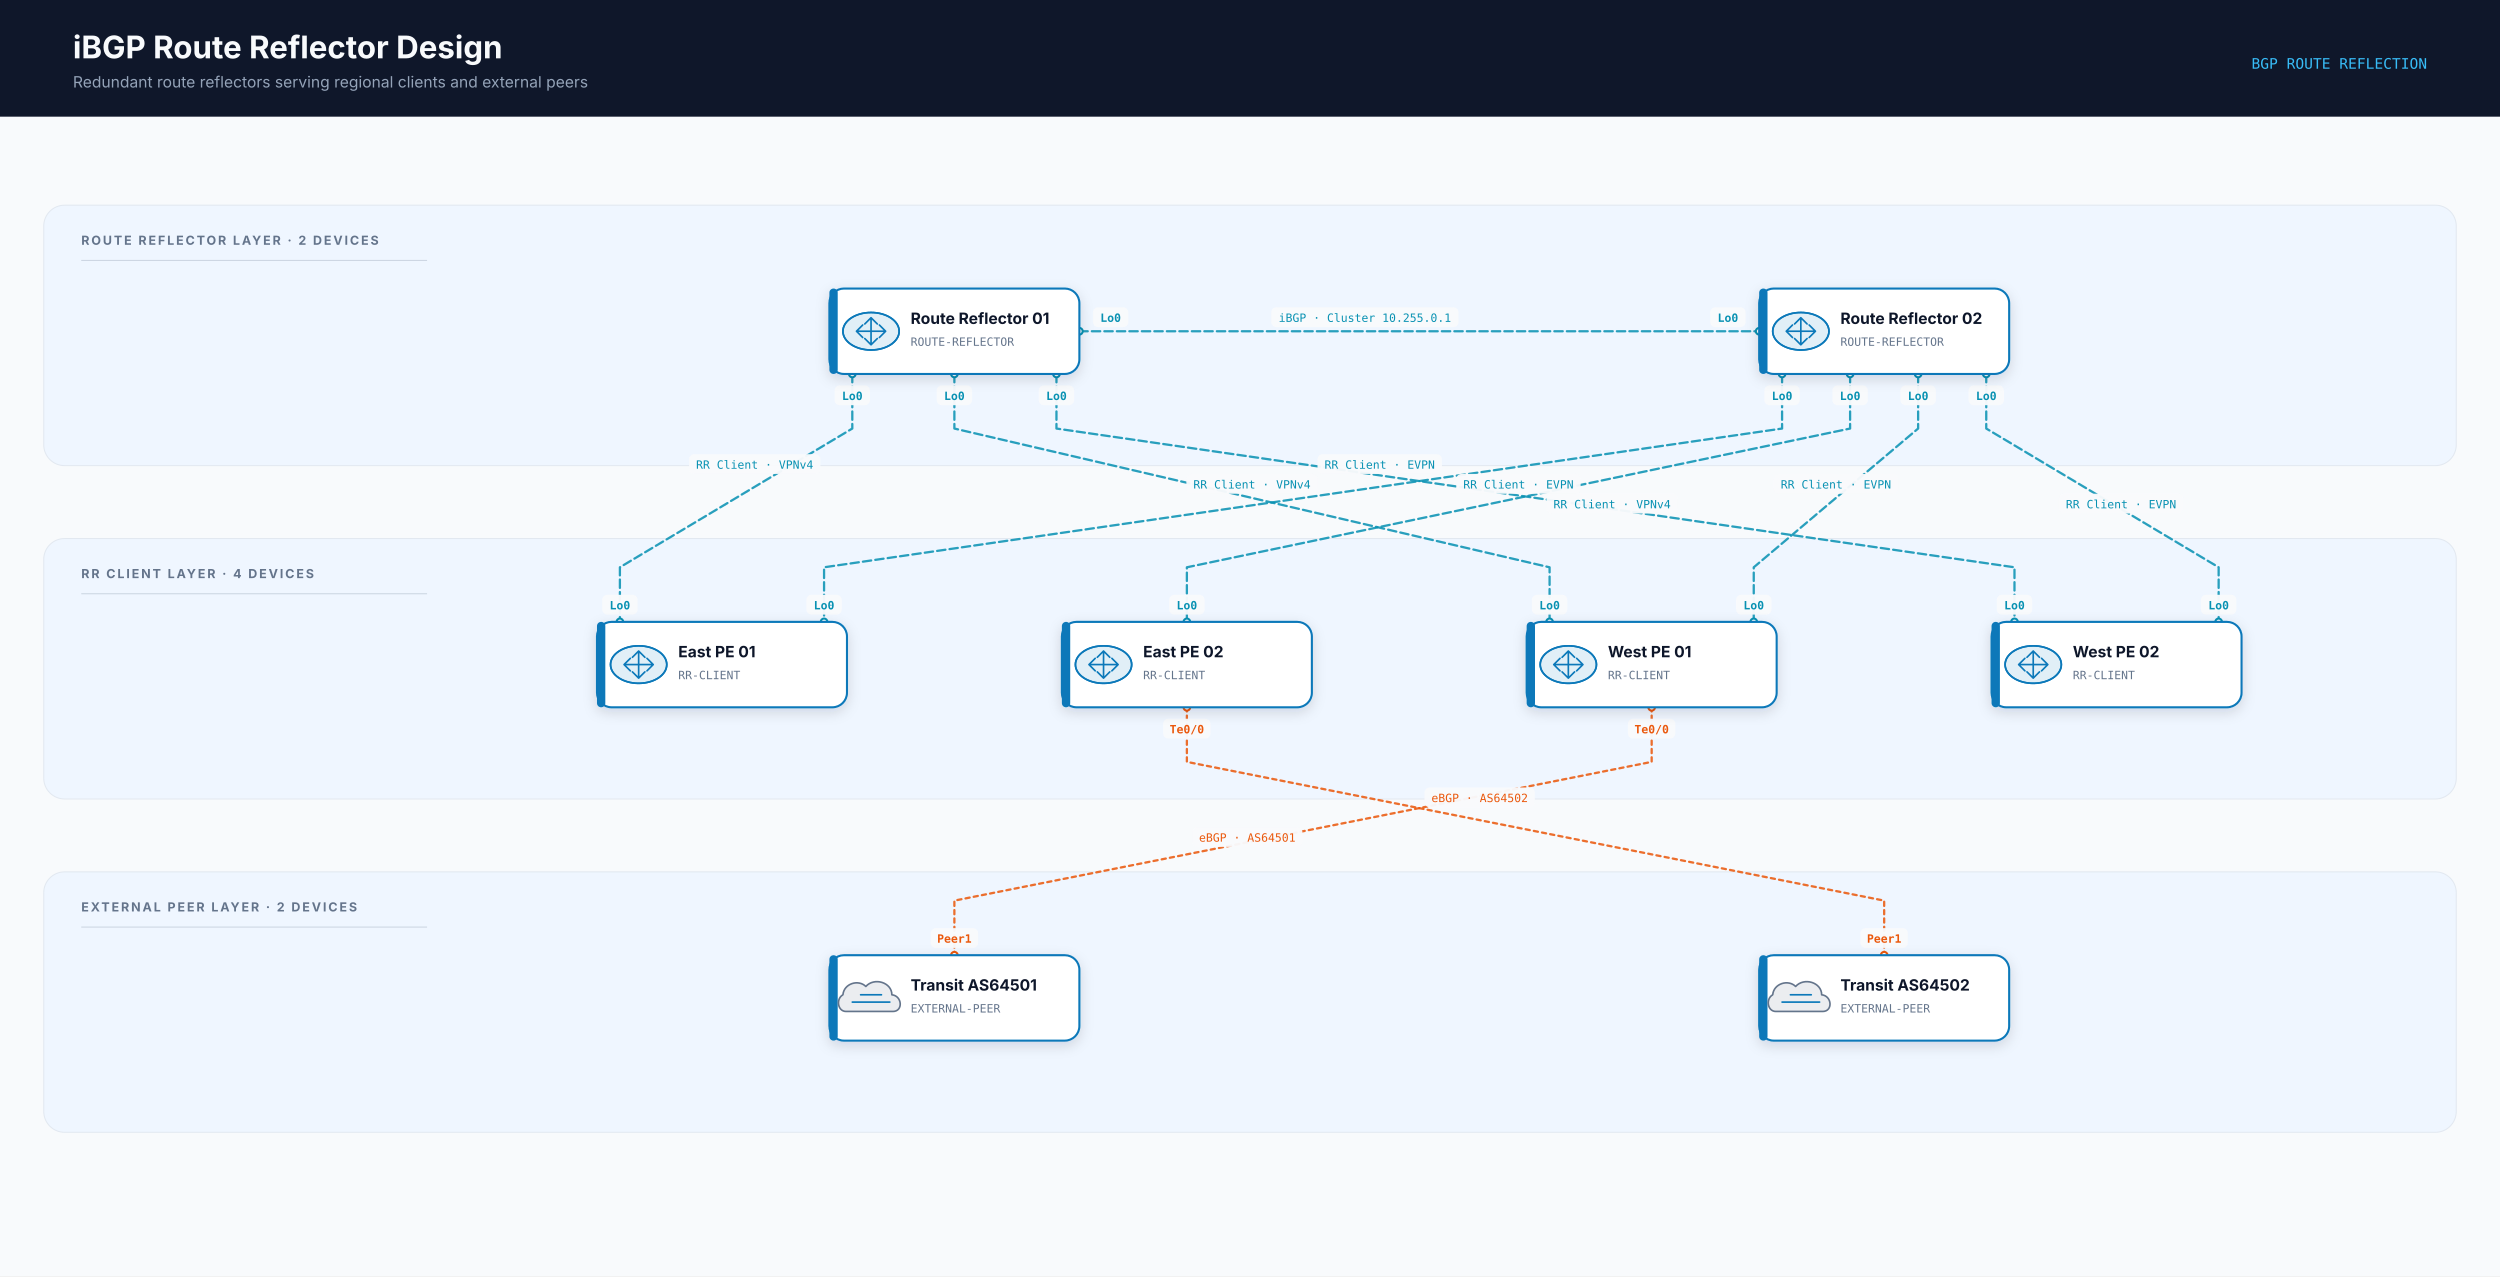
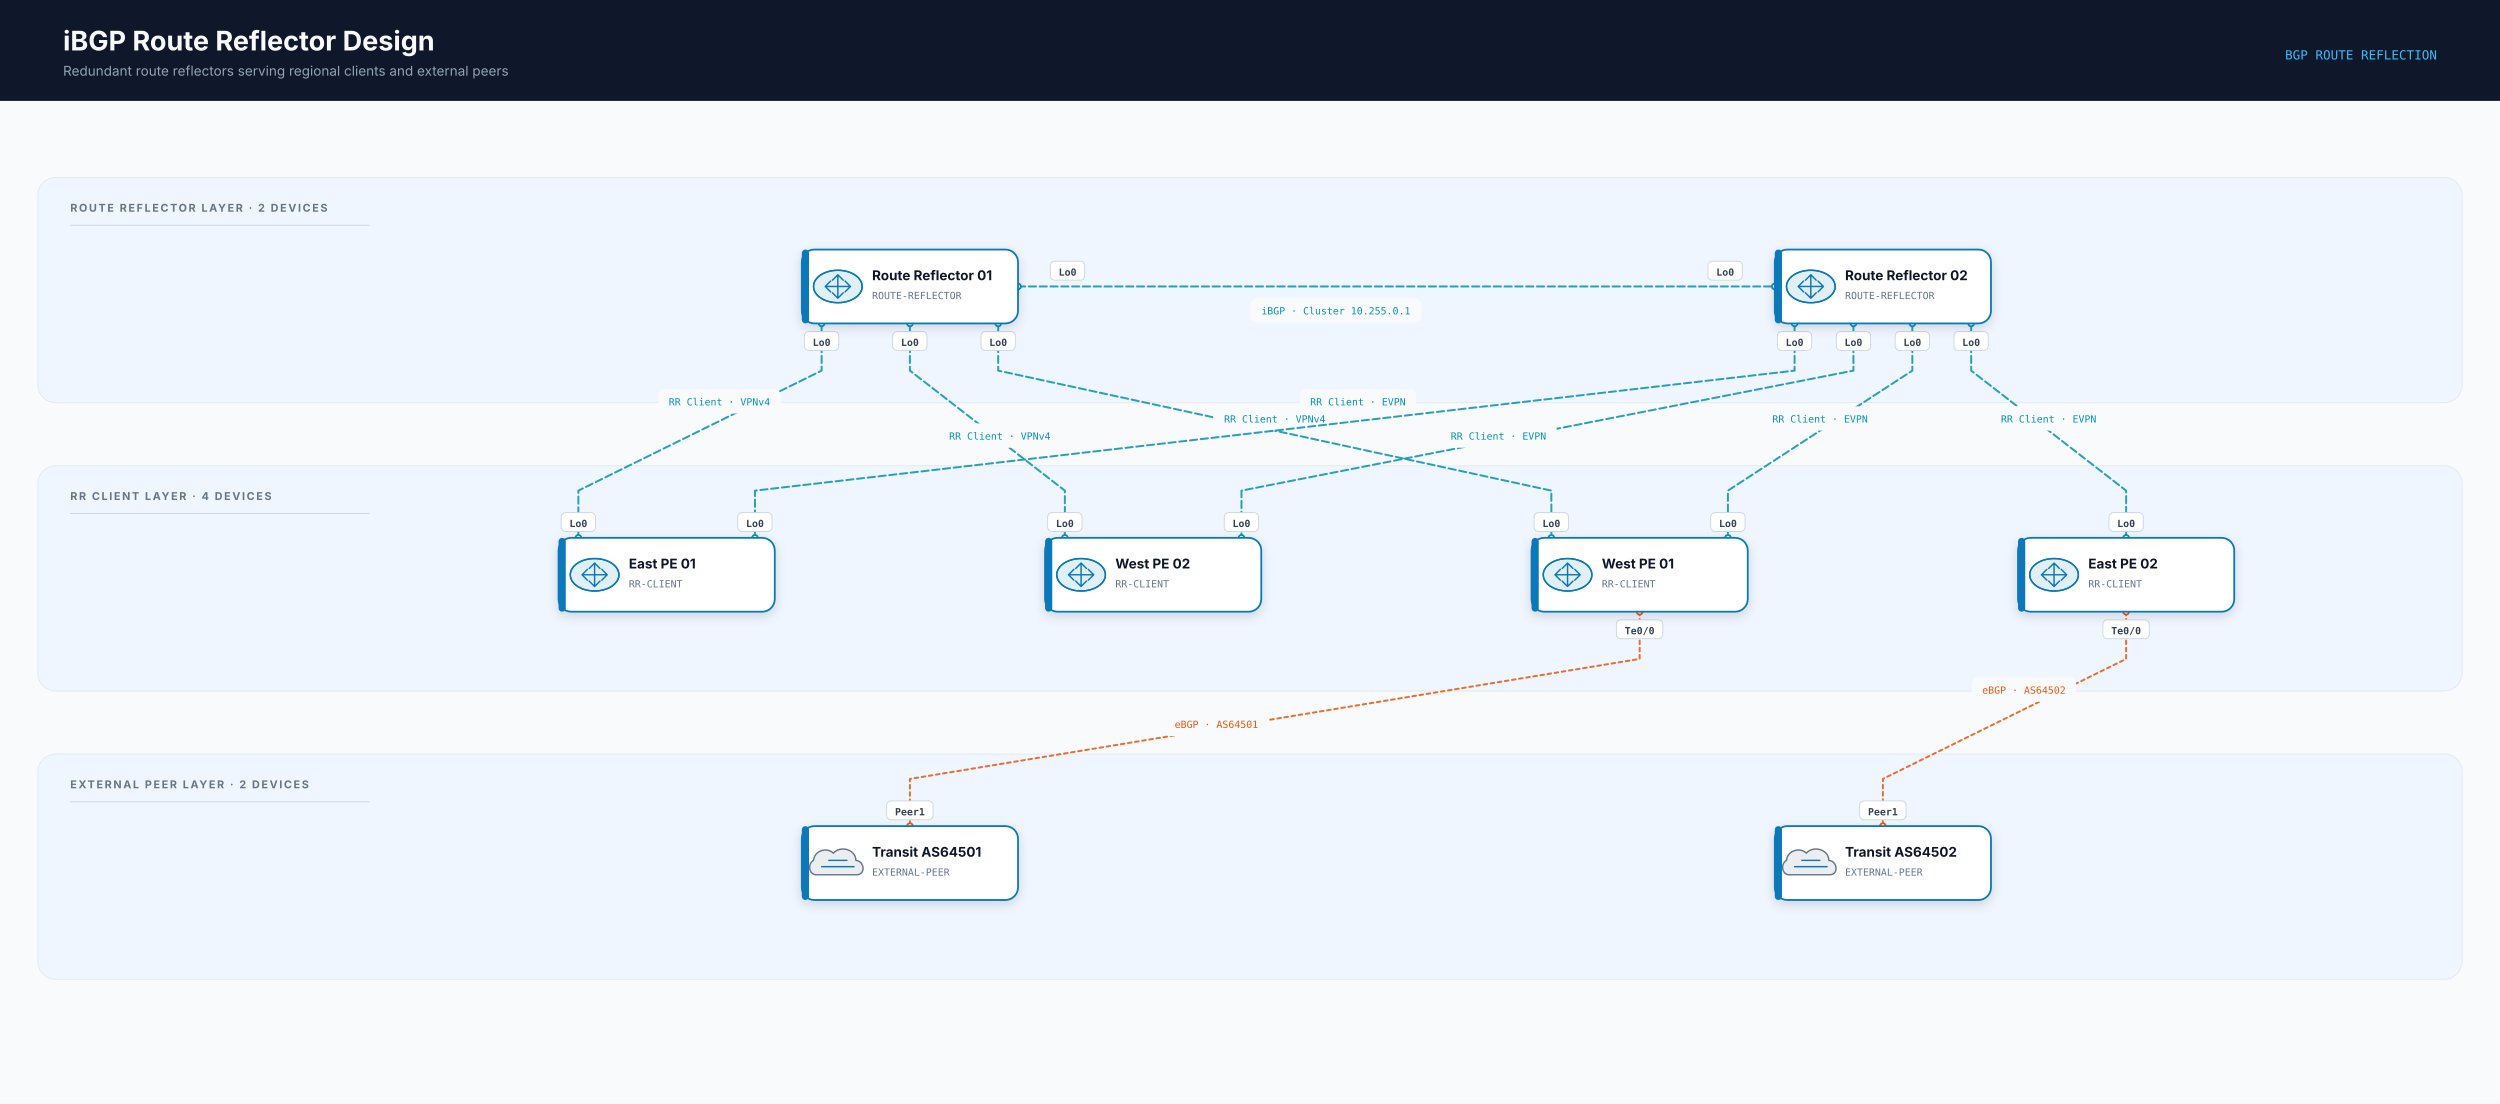
- <svg xmlns="http://www.w3.org/2000/svg" width="2400" height="1225" viewBox="0 0 2400 1225" role="img">
+ <svg xmlns="http://www.w3.org/2000/svg" class="theme-light" width="2775" height="1225" viewBox="0 0 2775 1225" role="img" shape-rendering="geometricPrecision">
  <defs>
    <filter id="shadow" x="-20%" y="-20%" width="140%" height="150%">
      <feDropShadow dx="0" dy="4" stdDeviation="6" flood-color="#0f172a" flood-opacity=".14" />
    </filter>
  </defs>
  <rect width="100%" height="100%" fill="#f8fafc" />
-   <rect x="0" y="0" width="2400" height="112" fill="#0f172a" />
+   <rect x="0" y="0" width="2775" height="112" fill="#0f172a" />
  <text x="70" y="56" fill="#f8fafc" font-family="Inter,Segoe UI,sans-serif" font-size="30" font-weight="700">iBGP Route Reflector Design</text>
  <text x="70" y="84" fill="#94a3b8" font-family="Inter,Segoe UI,sans-serif" font-size="15">Redundant route reflectors serving regional clients and external peers</text>
-   <text x="2330" y="66" text-anchor="end" fill="#38bdf8" font-family="ui-monospace,SFMono-Regular,monospace" font-size="14">BGP ROUTE REFLECTION</text>
-   <rect x="42" y="197.0" width="2316.0" height="250.0" rx="20" fill="#eff6ff" stroke="#e2e8f0" />
-   <rect x="42" y="517.0" width="2316.0" height="250.0" rx="20" fill="#eff6ff" stroke="#e2e8f0" />
-   <rect x="42" y="837.0" width="2316.0" height="250.0" rx="20" fill="#eff6ff" stroke="#e2e8f0" />
+   <text x="2705" y="66" text-anchor="end" fill="#38bdf8" font-family="ui-monospace,SFMono-Regular,monospace" font-size="14">BGP ROUTE REFLECTION</text>
+   <rect x="42" y="197.0" width="2691.0" height="250.0" rx="20" fill="#eff6ff" stroke="#e2e8f0" />
+   <rect x="42" y="517.0" width="2691.0" height="250.0" rx="20" fill="#eff6ff" stroke="#e2e8f0" />
+   <rect x="42" y="837.0" width="2691.0" height="250.0" rx="20" fill="#eff6ff" stroke="#e2e8f0" />
  <g id="row-headings">
    <g class="row-heading row-heading-route-reflector">
      <path d="M78 250.0 H410" stroke="#cbd5e1" stroke-width="1" />
      <text x="78" y="235.0" fill="#64748b" font-family="Inter,Segoe UI,sans-serif" font-size="12" font-weight="700" letter-spacing="1.8">ROUTE REFLECTOR LAYER · 2 DEVICES</text>
    </g>
    <g class="row-heading row-heading-rr-client">
      <path d="M78 570.0 H410" stroke="#cbd5e1" stroke-width="1" />
      <text x="78" y="555.0" fill="#64748b" font-family="Inter,Segoe UI,sans-serif" font-size="12" font-weight="700" letter-spacing="1.8">RR CLIENT LAYER · 4 DEVICES</text>
    </g>
    <g class="row-heading row-heading-external-peer">
      <path d="M78 890.0 H410" stroke="#cbd5e1" stroke-width="1" />
      <text x="78" y="875.0" fill="#64748b" font-family="Inter,Segoe UI,sans-serif" font-size="12" font-weight="700" letter-spacing="1.8">EXTERNAL PEER LAYER · 2 DEVICES</text>
    </g>
  </g>
  <g id="links">
-     <path id="link-1" d="M 1036.2 318.0 H 1090.2 L 1634.8 318.0 H 1688.8" fill="none" stroke="#0891b2" stroke-width="2.2" stroke-linecap="round" stroke-linejoin="round" stroke-dasharray="8 4" opacity=".86" />
-     <circle cx="1036.2" cy="318.0" r="3.2" fill="#ffffff" stroke="#0891b2" stroke-width="2" />
-     <circle cx="1688.8" cy="318.0" r="3.2" fill="#ffffff" stroke="#0891b2" stroke-width="2" />
-     <rect x="1049.2" y="295.0" width="34.0" height="19" rx="5" fill="#f8fafc" fill-opacity=".96" />
-     <text x="1066.2" y="309.0" text-anchor="middle" fill="#0891b2" font-family="ui-monospace,SFMono-Regular,monospace" font-size="11" font-weight="650">Lo0</text>
-     <rect x="1641.8" y="295.0" width="34.0" height="19" rx="5" fill="#f8fafc" fill-opacity=".96" />
-     <text x="1658.8" y="309.0" text-anchor="middle" fill="#0891b2" font-family="ui-monospace,SFMono-Regular,monospace" font-size="11" font-weight="650">Lo0</text>
-     <rect x="1220.4" y="295.0" width="179.8" height="19" rx="5" fill="#f8fafc" fill-opacity=".96" />
-     <text x="1310.3" y="309.0" text-anchor="middle" fill="#0891b2" font-family="ui-monospace,SFMono-Regular,monospace" font-size="11" font-weight="500">iBGP · Cluster 10.255.0.1</text>
-     <path id="link-2" d="M 916.2 359.0 V 411.4 L 1487.6 544.6 V 597.0" fill="none" stroke="#0891b2" stroke-width="2.2" stroke-linecap="round" stroke-linejoin="round" stroke-dasharray="8 4" opacity=".86" />
-     <circle cx="916.2" cy="359.0" r="3.2" fill="#ffffff" stroke="#0891b2" stroke-width="2" />
-     <circle cx="1487.6" cy="597.0" r="3.2" fill="#ffffff" stroke="#0891b2" stroke-width="2" />
-     <rect x="899.2" y="370.0" width="34.0" height="19" rx="5" fill="#f8fafc" fill-opacity=".96" />
-     <text x="916.2" y="384.0" text-anchor="middle" fill="#0891b2" font-family="ui-monospace,SFMono-Regular,monospace" font-size="11" font-weight="650">Lo0</text>
-     <rect x="1470.6" y="571.0" width="34.0" height="19" rx="5" fill="#f8fafc" fill-opacity=".96" />
-     <text x="1487.6" y="585.0" text-anchor="middle" fill="#0891b2" font-family="ui-monospace,SFMono-Regular,monospace" font-size="11" font-weight="650">Lo0</text>
-     <rect x="1138.9" y="455.0" width="126.1" height="19" rx="5" fill="#f8fafc" fill-opacity=".96" />
-     <text x="1201.9" y="469.0" text-anchor="middle" fill="#0891b2" font-family="ui-monospace,SFMono-Regular,monospace" font-size="11" font-weight="500">RR Client · VPNv4</text>
-     <path id="link-3" d="M 1014.2 359.0 V 411.4 L 1933.9 544.6 V 597.0" fill="none" stroke="#0891b2" stroke-width="2.2" stroke-linecap="round" stroke-linejoin="round" stroke-dasharray="8 4" opacity=".86" />
-     <circle cx="1014.2" cy="359.0" r="3.2" fill="#ffffff" stroke="#0891b2" stroke-width="2" />
-     <circle cx="1933.9" cy="597.0" r="3.2" fill="#ffffff" stroke="#0891b2" stroke-width="2" />
-     <rect x="997.2" y="370.0" width="34.0" height="19" rx="5" fill="#f8fafc" fill-opacity=".96" />
-     <text x="1014.2" y="384.0" text-anchor="middle" fill="#0891b2" font-family="ui-monospace,SFMono-Regular,monospace" font-size="11" font-weight="650">Lo0</text>
-     <rect x="1916.9" y="571.0" width="34.0" height="19" rx="5" fill="#f8fafc" fill-opacity=".96" />
-     <text x="1933.9" y="585.0" text-anchor="middle" fill="#0891b2" font-family="ui-monospace,SFMono-Regular,monospace" font-size="11" font-weight="650">Lo0</text>
-     <rect x="1484.6" y="474.0" width="126.1" height="19" rx="5" fill="#f8fafc" fill-opacity=".96" />
-     <text x="1547.6" y="488.0" text-anchor="middle" fill="#0891b2" font-family="ui-monospace,SFMono-Regular,monospace" font-size="11" font-weight="500">RR Client · VPNv4</text>
-     <path id="link-4" d="M 818.2 359.0 V 411.4 L 595.1 544.6 V 597.0" fill="none" stroke="#0891b2" stroke-width="2.2" stroke-linecap="round" stroke-linejoin="round" stroke-dasharray="8 4" opacity=".86" />
-     <circle cx="818.2" cy="359.0" r="3.2" fill="#ffffff" stroke="#0891b2" stroke-width="2" />
-     <circle cx="595.1" cy="597.0" r="3.2" fill="#ffffff" stroke="#0891b2" stroke-width="2" />
-     <rect x="801.2" y="370.0" width="34.0" height="19" rx="5" fill="#f8fafc" fill-opacity=".96" />
-     <text x="818.2" y="384.0" text-anchor="middle" fill="#0891b2" font-family="ui-monospace,SFMono-Regular,monospace" font-size="11" font-weight="650">Lo0</text>
-     <rect x="578.1" y="571.0" width="34.0" height="19" rx="5" fill="#f8fafc" fill-opacity=".96" />
-     <text x="595.1" y="585.0" text-anchor="middle" fill="#0891b2" font-family="ui-monospace,SFMono-Regular,monospace" font-size="11" font-weight="650">Lo0</text>
-     <rect x="661.5" y="436.0" width="126.1" height="19" rx="5" fill="#f8fafc" fill-opacity=".96" />
-     <text x="724.5" y="450.0" text-anchor="middle" fill="#0891b2" font-family="ui-monospace,SFMono-Regular,monospace" font-size="11" font-weight="500">RR Client · VPNv4</text>
-     <path id="link-5" d="M 1841.4 359.0 V 411.4 L 1683.6 544.6 V 597.0" fill="none" stroke="#0891b2" stroke-width="2.2" stroke-linecap="round" stroke-linejoin="round" stroke-dasharray="8 4" opacity=".86" />
-     <circle cx="1841.4" cy="359.0" r="3.2" fill="#ffffff" stroke="#0891b2" stroke-width="2" />
-     <circle cx="1683.6" cy="597.0" r="3.2" fill="#ffffff" stroke="#0891b2" stroke-width="2" />
-     <rect x="1824.4" y="370.0" width="34.0" height="19" rx="5" fill="#f8fafc" fill-opacity=".96" />
-     <text x="1841.4" y="384.0" text-anchor="middle" fill="#0891b2" font-family="ui-monospace,SFMono-Regular,monospace" font-size="11" font-weight="650">Lo0</text>
-     <rect x="1666.6" y="571.0" width="34.0" height="19" rx="5" fill="#f8fafc" fill-opacity=".96" />
-     <text x="1683.6" y="585.0" text-anchor="middle" fill="#0891b2" font-family="ui-monospace,SFMono-Regular,monospace" font-size="11" font-weight="650">Lo0</text>
-     <rect x="1702.8" y="455.0" width="119.4" height="19" rx="5" fill="#f8fafc" fill-opacity=".96" />
-     <text x="1762.5" y="469.0" text-anchor="middle" fill="#0891b2" font-family="ui-monospace,SFMono-Regular,monospace" font-size="11" font-weight="500">RR Client · EVPN</text>
-     <path id="link-6" d="M 1906.8 359.0 V 411.4 L 2129.9 544.6 V 597.0" fill="none" stroke="#0891b2" stroke-width="2.2" stroke-linecap="round" stroke-linejoin="round" stroke-dasharray="8 4" opacity=".86" />
-     <circle cx="1906.8" cy="359.0" r="3.2" fill="#ffffff" stroke="#0891b2" stroke-width="2" />
-     <circle cx="2129.9" cy="597.0" r="3.2" fill="#ffffff" stroke="#0891b2" stroke-width="2" />
-     <rect x="1889.8" y="370.0" width="34.0" height="19" rx="5" fill="#f8fafc" fill-opacity=".96" />
-     <text x="1906.8" y="384.0" text-anchor="middle" fill="#0891b2" font-family="ui-monospace,SFMono-Regular,monospace" font-size="11" font-weight="650">Lo0</text>
-     <rect x="2112.9" y="571.0" width="34.0" height="19" rx="5" fill="#f8fafc" fill-opacity=".96" />
-     <text x="2129.9" y="585.0" text-anchor="middle" fill="#0891b2" font-family="ui-monospace,SFMono-Regular,monospace" font-size="11" font-weight="650">Lo0</text>
-     <rect x="1976.5" y="474.0" width="119.4" height="19" rx="5" fill="#f8fafc" fill-opacity=".96" />
-     <text x="2036.2" y="488.0" text-anchor="middle" fill="#0891b2" font-family="ui-monospace,SFMono-Regular,monospace" font-size="11" font-weight="500">RR Client · EVPN</text>
-     <path id="link-7" d="M 1710.8 359.0 V 411.4 L 791.1 544.6 V 597.0" fill="none" stroke="#0891b2" stroke-width="2.2" stroke-linecap="round" stroke-linejoin="round" stroke-dasharray="8 4" opacity=".86" />
-     <circle cx="1710.8" cy="359.0" r="3.2" fill="#ffffff" stroke="#0891b2" stroke-width="2" />
-     <circle cx="791.1" cy="597.0" r="3.2" fill="#ffffff" stroke="#0891b2" stroke-width="2" />
-     <rect x="1693.8" y="370.0" width="34.0" height="19" rx="5" fill="#f8fafc" fill-opacity=".96" />
-     <text x="1710.8" y="384.0" text-anchor="middle" fill="#0891b2" font-family="ui-monospace,SFMono-Regular,monospace" font-size="11" font-weight="650">Lo0</text>
-     <rect x="774.1" y="571.0" width="34.0" height="19" rx="5" fill="#f8fafc" fill-opacity=".96" />
-     <text x="791.1" y="585.0" text-anchor="middle" fill="#0891b2" font-family="ui-monospace,SFMono-Regular,monospace" font-size="11" font-weight="650">Lo0</text>
-     <rect x="1264.8" y="436.0" width="119.4" height="19" rx="5" fill="#f8fafc" fill-opacity=".96" />
-     <text x="1324.5" y="450.0" text-anchor="middle" fill="#0891b2" font-family="ui-monospace,SFMono-Regular,monospace" font-size="11" font-weight="500">RR Client · EVPN</text>
-     <path id="link-8" d="M 1776.1 359.0 V 411.4 L 1139.4 544.6 V 597.0" fill="none" stroke="#0891b2" stroke-width="2.2" stroke-linecap="round" stroke-linejoin="round" stroke-dasharray="8 4" opacity=".86" />
-     <circle cx="1776.1" cy="359.0" r="3.2" fill="#ffffff" stroke="#0891b2" stroke-width="2" />
-     <circle cx="1139.4" cy="597.0" r="3.2" fill="#ffffff" stroke="#0891b2" stroke-width="2" />
-     <rect x="1759.1" y="370.0" width="34.0" height="19" rx="5" fill="#f8fafc" fill-opacity=".96" />
-     <text x="1776.1" y="384.0" text-anchor="middle" fill="#0891b2" font-family="ui-monospace,SFMono-Regular,monospace" font-size="11" font-weight="650">Lo0</text>
-     <rect x="1122.4" y="571.0" width="34.0" height="19" rx="5" fill="#f8fafc" fill-opacity=".96" />
-     <text x="1139.4" y="585.0" text-anchor="middle" fill="#0891b2" font-family="ui-monospace,SFMono-Regular,monospace" font-size="11" font-weight="650">Lo0</text>
-     <rect x="1398.0" y="455.0" width="119.4" height="19" rx="5" fill="#f8fafc" fill-opacity=".96" />
-     <text x="1457.7" y="469.0" text-anchor="middle" fill="#0891b2" font-family="ui-monospace,SFMono-Regular,monospace" font-size="11" font-weight="500">RR Client · EVPN</text>
-     <path id="link-9" d="M 1585.6 679.0 V 731.4 L 916.2 864.6 V 917.0" fill="none" stroke="#ea580c" stroke-width="2.2" stroke-linecap="round" stroke-linejoin="round" stroke-dasharray="4 4" opacity=".86" />
-     <circle cx="1585.6" cy="679.0" r="3.2" fill="#ffffff" stroke="#ea580c" stroke-width="2" />
-     <circle cx="916.2" cy="917.0" r="3.2" fill="#ffffff" stroke="#ea580c" stroke-width="2" />
-     <rect x="1562.8" y="690.0" width="45.5" height="19" rx="5" fill="#f8fafc" fill-opacity=".96" />
-     <text x="1585.6" y="704.0" text-anchor="middle" fill="#ea580c" font-family="ui-monospace,SFMono-Regular,monospace" font-size="11" font-weight="650">Te0/0</text>
-     <rect x="893.5" y="891.0" width="45.5" height="19" rx="5" fill="#f8fafc" fill-opacity=".96" />
-     <text x="916.2" y="905.0" text-anchor="middle" fill="#ea580c" font-family="ui-monospace,SFMono-Regular,monospace" font-size="11" font-weight="650">Peer1</text>
-     <rect x="1144.4" y="794.0" width="105.9" height="19" rx="5" fill="#f8fafc" fill-opacity=".96" />
-     <text x="1197.4" y="808.0" text-anchor="middle" fill="#ea580c" font-family="ui-monospace,SFMono-Regular,monospace" font-size="11" font-weight="500">eBGP · AS64501</text>
-     <path id="link-10" d="M 1139.4 679.0 V 731.4 L 1808.8 864.6 V 917.0" fill="none" stroke="#ea580c" stroke-width="2.2" stroke-linecap="round" stroke-linejoin="round" stroke-dasharray="4 4" opacity=".86" />
-     <circle cx="1139.4" cy="679.0" r="3.2" fill="#ffffff" stroke="#ea580c" stroke-width="2" />
-     <circle cx="1808.8" cy="917.0" r="3.2" fill="#ffffff" stroke="#ea580c" stroke-width="2" />
-     <rect x="1116.6" y="690.0" width="45.5" height="19" rx="5" fill="#f8fafc" fill-opacity=".96" />
-     <text x="1139.4" y="704.0" text-anchor="middle" fill="#ea580c" font-family="ui-monospace,SFMono-Regular,monospace" font-size="11" font-weight="650">Te0/0</text>
-     <rect x="1786.0" y="891.0" width="45.5" height="19" rx="5" fill="#f8fafc" fill-opacity=".96" />
-     <text x="1808.8" y="905.0" text-anchor="middle" fill="#ea580c" font-family="ui-monospace,SFMono-Regular,monospace" font-size="11" font-weight="650">Peer1</text>
-     <rect x="1367.5" y="756.0" width="105.9" height="19" rx="5" fill="#f8fafc" fill-opacity=".96" />
-     <text x="1420.5" y="770.0" text-anchor="middle" fill="#ea580c" font-family="ui-monospace,SFMono-Regular,monospace" font-size="11" font-weight="500">eBGP · AS64502</text>
+     <g id="link-1" data-netdiag-kind="link">
+       <path d="M 1130.0 318.0 H 1184.0 L 1916.0 318.0 H 1970.0" fill="none" stroke="#0891b2" stroke-width="2.2" stroke-linecap="round" stroke-linejoin="round" stroke-dasharray="8 4" opacity=".86" />
+       <circle cx="1130.0" cy="318.0" r="3.2" fill="#ffffff" stroke="#0891b2" stroke-width="2" />
+       <circle cx="1970.0" cy="318.0" r="3.2" fill="#ffffff" stroke="#0891b2" stroke-width="2" />
+       <rect class="interface-label-badge" x="1165.9" y="290.0" width="38.1" height="21.0" rx="5.0" fill="#ffffff" stroke="#cbd5e1" stroke-width="1" />
+       <text class="interface-label-text" x="1185.0" y="306.0" text-anchor="middle" fill="#334155" font-family="ui-monospace,SFMono-Regular,monospace" font-size="11" font-weight="650">Lo0</text>
+       <rect class="interface-label-badge" x="1895.9" y="290.0" width="38.1" height="21.0" rx="5.0" fill="#ffffff" stroke="#cbd5e1" stroke-width="1" />
+       <text class="interface-label-text" x="1915.0" y="306.0" text-anchor="middle" fill="#334155" font-family="ui-monospace,SFMono-Regular,monospace" font-size="11" font-weight="650">Lo0</text>
+       <rect class="label-mask" x="1389.9" y="333.0" width="185.8" height="23" rx="5" fill="#f8fafc" stroke="#f8fafc" stroke-width="4" />
+       <text x="1482.8" y="349.0" text-anchor="middle" fill="#0891b2" font-family="ui-monospace,SFMono-Regular,monospace" font-size="11" font-weight="500">iBGP · Cluster 10.255.0.1</text>
+     </g>
+     <g id="link-2" data-netdiag-kind="link">
+       <path d="M 1108.0 359.0 V 411.4 L 1722.0 544.6 V 597.0" fill="none" stroke="#0891b2" stroke-width="2.2" stroke-linecap="round" stroke-linejoin="round" stroke-dasharray="8 4" opacity=".86" />
+       <circle cx="1108.0" cy="359.0" r="3.2" fill="#ffffff" stroke="#0891b2" stroke-width="2" />
+       <circle cx="1722.0" cy="597.0" r="3.2" fill="#ffffff" stroke="#0891b2" stroke-width="2" />
+       <rect class="interface-label-badge" x="1088.9" y="368.0" width="38.1" height="21.0" rx="5.0" fill="#ffffff" stroke="#cbd5e1" stroke-width="1" />
+       <text class="interface-label-text" x="1108.0" y="384.0" text-anchor="middle" fill="#334155" font-family="ui-monospace,SFMono-Regular,monospace" font-size="11" font-weight="650">Lo0</text>
+       <rect class="interface-label-badge" x="1702.9" y="569.0" width="38.1" height="21.0" rx="5.0" fill="#ffffff" stroke="#cbd5e1" stroke-width="1" />
+       <text class="interface-label-text" x="1722.0" y="585.0" text-anchor="middle" fill="#334155" font-family="ui-monospace,SFMono-Regular,monospace" font-size="11" font-weight="650">Lo0</text>
+       <rect class="label-mask" x="1349.0" y="453.0" width="132.1" height="23" rx="5" fill="#f8fafc" stroke="#f8fafc" stroke-width="4" />
+       <text x="1415.0" y="469.0" text-anchor="middle" fill="#0891b2" font-family="ui-monospace,SFMono-Regular,monospace" font-size="11" font-weight="500">RR Client · VPNv4</text>
+     </g>
+     <g id="link-3" data-netdiag-kind="link">
+       <path d="M 1010.0 359.0 V 411.4 L 1182.0 544.6 V 597.0" fill="none" stroke="#0891b2" stroke-width="2.2" stroke-linecap="round" stroke-linejoin="round" stroke-dasharray="8 4" opacity=".86" />
+       <circle cx="1010.0" cy="359.0" r="3.2" fill="#ffffff" stroke="#0891b2" stroke-width="2" />
+       <circle cx="1182.0" cy="597.0" r="3.2" fill="#ffffff" stroke="#0891b2" stroke-width="2" />
+       <rect class="interface-label-badge" x="990.9" y="368.0" width="38.1" height="21.0" rx="5.0" fill="#ffffff" stroke="#cbd5e1" stroke-width="1" />
+       <text class="interface-label-text" x="1010.0" y="384.0" text-anchor="middle" fill="#334155" font-family="ui-monospace,SFMono-Regular,monospace" font-size="11" font-weight="650">Lo0</text>
+       <rect class="interface-label-badge" x="1162.9" y="569.0" width="38.1" height="21.0" rx="5.0" fill="#ffffff" stroke="#cbd5e1" stroke-width="1" />
+       <text class="interface-label-text" x="1182.0" y="585.0" text-anchor="middle" fill="#334155" font-family="ui-monospace,SFMono-Regular,monospace" font-size="11" font-weight="650">Lo0</text>
+       <rect class="label-mask" x="1043.7" y="472.0" width="132.1" height="23" rx="5" fill="#f8fafc" stroke="#f8fafc" stroke-width="4" />
+       <text x="1109.8" y="488.0" text-anchor="middle" fill="#0891b2" font-family="ui-monospace,SFMono-Regular,monospace" font-size="11" font-weight="500">RR Client · VPNv4</text>
+     </g>
+     <g id="link-4" data-netdiag-kind="link">
+       <path d="M 912.0 359.0 V 411.4 L 642.0 544.6 V 597.0" fill="none" stroke="#0891b2" stroke-width="2.2" stroke-linecap="round" stroke-linejoin="round" stroke-dasharray="8 4" opacity=".86" />
+       <circle cx="912.0" cy="359.0" r="3.2" fill="#ffffff" stroke="#0891b2" stroke-width="2" />
+       <circle cx="642.0" cy="597.0" r="3.2" fill="#ffffff" stroke="#0891b2" stroke-width="2" />
+       <rect class="interface-label-badge" x="892.9" y="368.0" width="38.1" height="21.0" rx="5.0" fill="#ffffff" stroke="#cbd5e1" stroke-width="1" />
+       <text class="interface-label-text" x="912.0" y="384.0" text-anchor="middle" fill="#334155" font-family="ui-monospace,SFMono-Regular,monospace" font-size="11" font-weight="650">Lo0</text>
+       <rect class="interface-label-badge" x="622.9" y="569.0" width="38.1" height="21.0" rx="5.0" fill="#ffffff" stroke="#cbd5e1" stroke-width="1" />
+       <text class="interface-label-text" x="642.0" y="585.0" text-anchor="middle" fill="#334155" font-family="ui-monospace,SFMono-Regular,monospace" font-size="11" font-weight="650">Lo0</text>
+       <rect class="label-mask" x="732.6" y="434.0" width="132.1" height="23" rx="5" fill="#f8fafc" stroke="#f8fafc" stroke-width="4" />
+       <text x="798.6" y="450.0" text-anchor="middle" fill="#0891b2" font-family="ui-monospace,SFMono-Regular,monospace" font-size="11" font-weight="500">RR Client · VPNv4</text>
+     </g>
+     <g id="link-5" data-netdiag-kind="link">
+       <path d="M 2122.7 359.0 V 411.4 L 1918.0 544.6 V 597.0" fill="none" stroke="#0891b2" stroke-width="2.2" stroke-linecap="round" stroke-linejoin="round" stroke-dasharray="8 4" opacity=".86" />
+       <circle cx="2122.7" cy="359.0" r="3.2" fill="#ffffff" stroke="#0891b2" stroke-width="2" />
+       <circle cx="1918.0" cy="597.0" r="3.2" fill="#ffffff" stroke="#0891b2" stroke-width="2" />
+       <rect class="interface-label-badge" x="2103.6" y="368.0" width="38.1" height="21.0" rx="5.0" fill="#ffffff" stroke="#cbd5e1" stroke-width="1" />
+       <text class="interface-label-text" x="2122.7" y="384.0" text-anchor="middle" fill="#334155" font-family="ui-monospace,SFMono-Regular,monospace" font-size="11" font-weight="650">Lo0</text>
+       <rect class="interface-label-badge" x="1898.9" y="569.0" width="38.1" height="21.0" rx="5.0" fill="#ffffff" stroke="#cbd5e1" stroke-width="1" />
+       <text class="interface-label-text" x="1918.0" y="585.0" text-anchor="middle" fill="#334155" font-family="ui-monospace,SFMono-Regular,monospace" font-size="11" font-weight="650">Lo0</text>
+       <rect class="label-mask" x="1957.7" y="453.0" width="125.4" height="23" rx="5" fill="#f8fafc" stroke="#f8fafc" stroke-width="4" />
+       <text x="2020.3" y="469.0" text-anchor="middle" fill="#0891b2" font-family="ui-monospace,SFMono-Regular,monospace" font-size="11" font-weight="500">RR Client · EVPN</text>
+     </g>
+     <g id="link-6" data-netdiag-kind="link">
+       <path d="M 2057.3 359.0 V 411.4 L 1378.0 544.6 V 597.0" fill="none" stroke="#0891b2" stroke-width="2.2" stroke-linecap="round" stroke-linejoin="round" stroke-dasharray="8 4" opacity=".86" />
+       <circle cx="2057.3" cy="359.0" r="3.2" fill="#ffffff" stroke="#0891b2" stroke-width="2" />
+       <circle cx="1378.0" cy="597.0" r="3.2" fill="#ffffff" stroke="#0891b2" stroke-width="2" />
+       <rect class="interface-label-badge" x="2038.3" y="368.0" width="38.1" height="21.0" rx="5.0" fill="#ffffff" stroke="#cbd5e1" stroke-width="1" />
+       <text class="interface-label-text" x="2057.3" y="384.0" text-anchor="middle" fill="#334155" font-family="ui-monospace,SFMono-Regular,monospace" font-size="11" font-weight="650">Lo0</text>
+       <rect class="interface-label-badge" x="1358.9" y="569.0" width="38.1" height="21.0" rx="5.0" fill="#ffffff" stroke="#cbd5e1" stroke-width="1" />
+       <text class="interface-label-text" x="1378.0" y="585.0" text-anchor="middle" fill="#334155" font-family="ui-monospace,SFMono-Regular,monospace" font-size="11" font-weight="650">Lo0</text>
+       <rect class="label-mask" x="1600.6" y="472.0" width="125.4" height="23" rx="5" fill="#f8fafc" stroke="#f8fafc" stroke-width="4" />
+       <text x="1663.3" y="488.0" text-anchor="middle" fill="#0891b2" font-family="ui-monospace,SFMono-Regular,monospace" font-size="11" font-weight="500">RR Client · EVPN</text>
+     </g>
+     <g id="link-7" data-netdiag-kind="link">
+       <path d="M 1992.0 359.0 V 411.4 L 838.0 544.6 V 597.0" fill="none" stroke="#0891b2" stroke-width="2.2" stroke-linecap="round" stroke-linejoin="round" stroke-dasharray="8 4" opacity=".86" />
+       <circle cx="1992.0" cy="359.0" r="3.2" fill="#ffffff" stroke="#0891b2" stroke-width="2" />
+       <circle cx="838.0" cy="597.0" r="3.2" fill="#ffffff" stroke="#0891b2" stroke-width="2" />
+       <rect class="interface-label-badge" x="1972.9" y="368.0" width="38.1" height="21.0" rx="5.0" fill="#ffffff" stroke="#cbd5e1" stroke-width="1" />
+       <text class="interface-label-text" x="1992.0" y="384.0" text-anchor="middle" fill="#334155" font-family="ui-monospace,SFMono-Regular,monospace" font-size="11" font-weight="650">Lo0</text>
+       <rect class="interface-label-badge" x="818.9" y="569.0" width="38.1" height="21.0" rx="5.0" fill="#ffffff" stroke="#cbd5e1" stroke-width="1" />
+       <text class="interface-label-text" x="838.0" y="585.0" text-anchor="middle" fill="#334155" font-family="ui-monospace,SFMono-Regular,monospace" font-size="11" font-weight="650">Lo0</text>
+       <rect class="label-mask" x="1444.6" y="434.0" width="125.4" height="23" rx="5" fill="#f8fafc" stroke="#f8fafc" stroke-width="4" />
+       <text x="1507.3" y="450.0" text-anchor="middle" fill="#0891b2" font-family="ui-monospace,SFMono-Regular,monospace" font-size="11" font-weight="500">RR Client · EVPN</text>
+     </g>
+     <g id="link-8" data-netdiag-kind="link">
+       <path d="M 2188.0 359.0 V 411.4 L 2360.0 544.6 V 597.0" fill="none" stroke="#0891b2" stroke-width="2.2" stroke-linecap="round" stroke-linejoin="round" stroke-dasharray="8 4" opacity=".86" />
+       <circle cx="2188.0" cy="359.0" r="3.2" fill="#ffffff" stroke="#0891b2" stroke-width="2" />
+       <circle cx="2360.0" cy="597.0" r="3.2" fill="#ffffff" stroke="#0891b2" stroke-width="2" />
+       <rect class="interface-label-badge" x="2168.9" y="368.0" width="38.1" height="21.0" rx="5.0" fill="#ffffff" stroke="#cbd5e1" stroke-width="1" />
+       <text class="interface-label-text" x="2188.0" y="384.0" text-anchor="middle" fill="#334155" font-family="ui-monospace,SFMono-Regular,monospace" font-size="11" font-weight="650">Lo0</text>
+       <rect class="interface-label-badge" x="2340.9" y="569.0" width="38.1" height="21.0" rx="5.0" fill="#ffffff" stroke="#cbd5e1" stroke-width="1" />
+       <text class="interface-label-text" x="2360.0" y="585.0" text-anchor="middle" fill="#334155" font-family="ui-monospace,SFMono-Regular,monospace" font-size="11" font-weight="650">Lo0</text>
+       <rect class="label-mask" x="2211.3" y="453.0" width="125.4" height="23" rx="5" fill="#f8fafc" stroke="#f8fafc" stroke-width="4" />
+       <text x="2274.0" y="469.0" text-anchor="middle" fill="#0891b2" font-family="ui-monospace,SFMono-Regular,monospace" font-size="11" font-weight="500">RR Client · EVPN</text>
+     </g>
+     <g id="link-9" data-netdiag-kind="link">
+       <path d="M 1820.0 679.0 V 731.4 L 1010.0 864.6 V 917.0" fill="none" stroke="#ea580c" stroke-width="2.2" stroke-linecap="round" stroke-linejoin="round" stroke-dasharray="4 4" opacity=".86" />
+       <circle cx="1820.0" cy="679.0" r="3.2" fill="#ffffff" stroke="#ea580c" stroke-width="2" />
+       <circle cx="1010.0" cy="917.0" r="3.2" fill="#ffffff" stroke="#ea580c" stroke-width="2" />
+       <rect class="interface-label-badge" x="1794.2" y="688.0" width="51.5" height="21.0" rx="5.0" fill="#ffffff" stroke="#cbd5e1" stroke-width="1" />
+       <text class="interface-label-text" x="1820.0" y="704.0" text-anchor="middle" fill="#334155" font-family="ui-monospace,SFMono-Regular,monospace" font-size="11" font-weight="650">Te0/0</text>
+       <rect class="interface-label-badge" x="984.2" y="889.0" width="51.5" height="21.0" rx="5.0" fill="#ffffff" stroke="#cbd5e1" stroke-width="1" />
+       <text class="interface-label-text" x="1010.0" y="905.0" text-anchor="middle" fill="#334155" font-family="ui-monospace,SFMono-Regular,monospace" font-size="11" font-weight="650">Peer1</text>
+       <rect class="label-mask" x="1294.2" y="792.0" width="111.9" height="23" rx="5" fill="#f8fafc" stroke="#f8fafc" stroke-width="4" />
+       <text x="1350.2" y="808.0" text-anchor="middle" fill="#ea580c" font-family="ui-monospace,SFMono-Regular,monospace" font-size="11" font-weight="500">eBGP · AS64501</text>
+     </g>
+     <g id="link-10" data-netdiag-kind="link">
+       <path d="M 2360.0 679.0 V 731.4 L 2090.0 864.6 V 917.0" fill="none" stroke="#ea580c" stroke-width="2.2" stroke-linecap="round" stroke-linejoin="round" stroke-dasharray="4 4" opacity=".86" />
+       <circle cx="2360.0" cy="679.0" r="3.2" fill="#ffffff" stroke="#ea580c" stroke-width="2" />
+       <circle cx="2090.0" cy="917.0" r="3.2" fill="#ffffff" stroke="#ea580c" stroke-width="2" />
+       <rect class="interface-label-badge" x="2334.2" y="688.0" width="51.5" height="21.0" rx="5.0" fill="#ffffff" stroke="#cbd5e1" stroke-width="1" />
+       <text class="interface-label-text" x="2360.0" y="704.0" text-anchor="middle" fill="#334155" font-family="ui-monospace,SFMono-Regular,monospace" font-size="11" font-weight="650">Te0/0</text>
+       <rect class="interface-label-badge" x="2064.2" y="889.0" width="51.5" height="21.0" rx="5.0" fill="#ffffff" stroke="#cbd5e1" stroke-width="1" />
+       <text class="interface-label-text" x="2090.0" y="905.0" text-anchor="middle" fill="#334155" font-family="ui-monospace,SFMono-Regular,monospace" font-size="11" font-weight="650">Peer1</text>
+       <rect class="label-mask" x="2190.6" y="754.0" width="111.9" height="23" rx="5" fill="#f8fafc" stroke="#f8fafc" stroke-width="4" />
+       <text x="2246.6" y="770.0" text-anchor="middle" fill="#ea580c" font-family="ui-monospace,SFMono-Regular,monospace" font-size="11" font-weight="500">eBGP · AS64502</text>
+     </g>
  </g>
  <g id="nodes">
-     <g id="client-east-01" filter="url(#shadow)">
-       <rect x="573.1" y="597.0" width="240.0" height="82.0" rx="14" fill="#ffffff" stroke="#0878b9" stroke-width="2" />
-       <rect x="573.1" y="597.0" width="8" height="82.0" rx="4" fill="#0878b9" />
-       <g class="device-icon device-icon-router" transform="translate(613.1 638.0)" stroke="#0878b9" fill="none" stroke-width="1.6" stroke-linecap="round" stroke-linejoin="round">
-         <ellipse cx="0" cy="0" rx="27" ry="18" fill="#0878b9" fill-opacity=".12" />
-         <ellipse cx="0" cy="0" rx="27" ry="18" />
-         <path d="M-14 0h28M8-6l6 6-6 6M14 0H-14M-8-6l-6 6 6 6" />
-         <path d="M0-13v26M-6-7l6-6 6 6M-6 7l6 6 6-6" />
-       </g>
-       <text x="651.1" y="631.0" fill="#0f172a" font-family="Inter,Segoe UI,sans-serif" font-size="15" font-weight="700">East PE 01</text>
-       <text x="651.1" y="652.0" fill="#64748b" font-family="ui-monospace,SFMono-Regular,monospace" font-size="11">RR-CLIENT</text>
-     </g>
-     <g id="client-east-02" filter="url(#shadow)">
-       <rect x="1019.4" y="597.0" width="240.0" height="82.0" rx="14" fill="#ffffff" stroke="#0878b9" stroke-width="2" />
-       <rect x="1019.4" y="597.0" width="8" height="82.0" rx="4" fill="#0878b9" />
-       <g class="device-icon device-icon-router" transform="translate(1059.4 638.0)" stroke="#0878b9" fill="none" stroke-width="1.6" stroke-linecap="round" stroke-linejoin="round">
-         <ellipse cx="0" cy="0" rx="27" ry="18" fill="#0878b9" fill-opacity=".12" />
-         <ellipse cx="0" cy="0" rx="27" ry="18" />
-         <path d="M-14 0h28M8-6l6 6-6 6M14 0H-14M-8-6l-6 6 6 6" />
-         <path d="M0-13v26M-6-7l6-6 6 6M-6 7l6 6 6-6" />
-       </g>
-       <text x="1097.4" y="631.0" fill="#0f172a" font-family="Inter,Segoe UI,sans-serif" font-size="15" font-weight="700">East PE 02</text>
-       <text x="1097.4" y="652.0" fill="#64748b" font-family="ui-monospace,SFMono-Regular,monospace" font-size="11">RR-CLIENT</text>
-     </g>
-     <g id="client-west-01" filter="url(#shadow)">
-       <rect x="1465.6" y="597.0" width="240.0" height="82.0" rx="14" fill="#ffffff" stroke="#0878b9" stroke-width="2" />
-       <rect x="1465.6" y="597.0" width="8" height="82.0" rx="4" fill="#0878b9" />
-       <g class="device-icon device-icon-router" transform="translate(1505.6 638.0)" stroke="#0878b9" fill="none" stroke-width="1.6" stroke-linecap="round" stroke-linejoin="round">
-         <ellipse cx="0" cy="0" rx="27" ry="18" fill="#0878b9" fill-opacity=".12" />
-         <ellipse cx="0" cy="0" rx="27" ry="18" />
-         <path d="M-14 0h28M8-6l6 6-6 6M14 0H-14M-8-6l-6 6 6 6" />
-         <path d="M0-13v26M-6-7l6-6 6 6M-6 7l6 6 6-6" />
-       </g>
-       <text x="1543.6" y="631.0" fill="#0f172a" font-family="Inter,Segoe UI,sans-serif" font-size="15" font-weight="700">West PE 01</text>
-       <text x="1543.6" y="652.0" fill="#64748b" font-family="ui-monospace,SFMono-Regular,monospace" font-size="11">RR-CLIENT</text>
-     </g>
-     <g id="client-west-02" filter="url(#shadow)">
-       <rect x="1911.9" y="597.0" width="240.0" height="82.0" rx="14" fill="#ffffff" stroke="#0878b9" stroke-width="2" />
-       <rect x="1911.9" y="597.0" width="8" height="82.0" rx="4" fill="#0878b9" />
-       <g class="device-icon device-icon-router" transform="translate(1951.9 638.0)" stroke="#0878b9" fill="none" stroke-width="1.6" stroke-linecap="round" stroke-linejoin="round">
-         <ellipse cx="0" cy="0" rx="27" ry="18" fill="#0878b9" fill-opacity=".12" />
-         <ellipse cx="0" cy="0" rx="27" ry="18" />
-         <path d="M-14 0h28M8-6l6 6-6 6M14 0H-14M-8-6l-6 6 6 6" />
-         <path d="M0-13v26M-6-7l6-6 6 6M-6 7l6 6 6-6" />
-       </g>
-       <text x="1989.9" y="631.0" fill="#0f172a" font-family="Inter,Segoe UI,sans-serif" font-size="15" font-weight="700">West PE 02</text>
-       <text x="1989.9" y="652.0" fill="#64748b" font-family="ui-monospace,SFMono-Regular,monospace" font-size="11">RR-CLIENT</text>
-     </g>
-     <g id="rr-01" filter="url(#shadow)">
-       <rect x="796.2" y="277.0" width="240.0" height="82.0" rx="14" fill="#ffffff" stroke="#0878b9" stroke-width="2" />
-       <rect x="796.2" y="277.0" width="8" height="82.0" rx="4" fill="#0878b9" />
-       <g class="device-icon device-icon-router" transform="translate(836.2 318.0)" stroke="#0878b9" fill="none" stroke-width="1.6" stroke-linecap="round" stroke-linejoin="round">
-         <ellipse cx="0" cy="0" rx="27" ry="18" fill="#0878b9" fill-opacity=".12" />
-         <ellipse cx="0" cy="0" rx="27" ry="18" />
-         <path d="M-14 0h28M8-6l6 6-6 6M14 0H-14M-8-6l-6 6 6 6" />
-         <path d="M0-13v26M-6-7l6-6 6 6M-6 7l6 6 6-6" />
-       </g>
-       <text x="874.2" y="311.0" fill="#0f172a" font-family="Inter,Segoe UI,sans-serif" font-size="15" font-weight="700">Route Reflector 01</text>
-       <text x="874.2" y="332.0" fill="#64748b" font-family="ui-monospace,SFMono-Regular,monospace" font-size="11">ROUTE-REFLECTOR</text>
-     </g>
-     <g id="rr-02" filter="url(#shadow)">
-       <rect x="1688.8" y="277.0" width="240.0" height="82.0" rx="14" fill="#ffffff" stroke="#0878b9" stroke-width="2" />
-       <rect x="1688.8" y="277.0" width="8" height="82.0" rx="4" fill="#0878b9" />
-       <g class="device-icon device-icon-router" transform="translate(1728.8 318.0)" stroke="#0878b9" fill="none" stroke-width="1.6" stroke-linecap="round" stroke-linejoin="round">
-         <ellipse cx="0" cy="0" rx="27" ry="18" fill="#0878b9" fill-opacity=".12" />
-         <ellipse cx="0" cy="0" rx="27" ry="18" />
-         <path d="M-14 0h28M8-6l6 6-6 6M14 0H-14M-8-6l-6 6 6 6" />
-         <path d="M0-13v26M-6-7l6-6 6 6M-6 7l6 6 6-6" />
-       </g>
-       <text x="1766.8" y="311.0" fill="#0f172a" font-family="Inter,Segoe UI,sans-serif" font-size="15" font-weight="700">Route Reflector 02</text>
-       <text x="1766.8" y="332.0" fill="#64748b" font-family="ui-monospace,SFMono-Regular,monospace" font-size="11">ROUTE-REFLECTOR</text>
-     </g>
-     <g id="transit-a" filter="url(#shadow)">
-       <rect x="796.2" y="917.0" width="240.0" height="82.0" rx="14" fill="#ffffff" stroke="#0878b9" stroke-width="2" />
-       <rect x="796.2" y="917.0" width="8" height="82.0" rx="4" fill="#0878b9" />
-       <g class="device-icon device-icon-wan-cloud" transform="translate(836.2 958.0)" stroke="#0878b9" fill="none" stroke-width="1.6" stroke-linecap="round" stroke-linejoin="round">
+     <g id="client-east-01" data-netdiag-kind="node" filter="url(#shadow)">
+       <rect x="620.0" y="597.0" width="240.0" height="82.0" rx="14" fill="#ffffff" stroke="#0878b9" stroke-width="2" />
+       <rect x="620.0" y="597.0" width="8" height="82.0" rx="4" fill="#0878b9" />
+       <g class="device-icon device-icon-router" transform="translate(660.0 638.0)" stroke="#0878b9" fill="none" stroke-width="1.6" stroke-linecap="round" stroke-linejoin="round">
+         <ellipse cx="0" cy="0" rx="27" ry="18" fill="#0878b9" fill-opacity=".12" />
+         <ellipse cx="0" cy="0" rx="27" ry="18" />
+         <path d="M-14 0h28M8-6l6 6-6 6M14 0H-14M-8-6l-6 6 6 6" />
+         <path d="M0-13v26M-6-7l6-6 6 6M-6 7l6 6 6-6" />
+       </g>
+       <text class="node-title" x="698.0" y="631.0" fill="#0f172a" font-family="Inter,Segoe UI,Arial,sans-serif" font-size="15" font-weight="700">East PE 01</text>
+       <text x="698.0" y="652.0" fill="#64748b" font-family="ui-monospace,SFMono-Regular,monospace" font-size="11">RR-CLIENT</text>
+     </g>
+     <g id="client-east-02" data-netdiag-kind="node" filter="url(#shadow)">
+       <rect x="2240.0" y="597.0" width="240.0" height="82.0" rx="14" fill="#ffffff" stroke="#0878b9" stroke-width="2" />
+       <rect x="2240.0" y="597.0" width="8" height="82.0" rx="4" fill="#0878b9" />
+       <g class="device-icon device-icon-router" transform="translate(2280.0 638.0)" stroke="#0878b9" fill="none" stroke-width="1.6" stroke-linecap="round" stroke-linejoin="round">
+         <ellipse cx="0" cy="0" rx="27" ry="18" fill="#0878b9" fill-opacity=".12" />
+         <ellipse cx="0" cy="0" rx="27" ry="18" />
+         <path d="M-14 0h28M8-6l6 6-6 6M14 0H-14M-8-6l-6 6 6 6" />
+         <path d="M0-13v26M-6-7l6-6 6 6M-6 7l6 6 6-6" />
+       </g>
+       <text class="node-title" x="2318.0" y="631.0" fill="#0f172a" font-family="Inter,Segoe UI,Arial,sans-serif" font-size="15" font-weight="700">East PE 02</text>
+       <text x="2318.0" y="652.0" fill="#64748b" font-family="ui-monospace,SFMono-Regular,monospace" font-size="11">RR-CLIENT</text>
+     </g>
+     <g id="client-west-01" data-netdiag-kind="node" filter="url(#shadow)">
+       <rect x="1700.0" y="597.0" width="240.0" height="82.0" rx="14" fill="#ffffff" stroke="#0878b9" stroke-width="2" />
+       <rect x="1700.0" y="597.0" width="8" height="82.0" rx="4" fill="#0878b9" />
+       <g class="device-icon device-icon-router" transform="translate(1740.0 638.0)" stroke="#0878b9" fill="none" stroke-width="1.6" stroke-linecap="round" stroke-linejoin="round">
+         <ellipse cx="0" cy="0" rx="27" ry="18" fill="#0878b9" fill-opacity=".12" />
+         <ellipse cx="0" cy="0" rx="27" ry="18" />
+         <path d="M-14 0h28M8-6l6 6-6 6M14 0H-14M-8-6l-6 6 6 6" />
+         <path d="M0-13v26M-6-7l6-6 6 6M-6 7l6 6 6-6" />
+       </g>
+       <text class="node-title" x="1778.0" y="631.0" fill="#0f172a" font-family="Inter,Segoe UI,Arial,sans-serif" font-size="15" font-weight="700">West PE 01</text>
+       <text x="1778.0" y="652.0" fill="#64748b" font-family="ui-monospace,SFMono-Regular,monospace" font-size="11">RR-CLIENT</text>
+     </g>
+     <g id="client-west-02" data-netdiag-kind="node" filter="url(#shadow)">
+       <rect x="1160.0" y="597.0" width="240.0" height="82.0" rx="14" fill="#ffffff" stroke="#0878b9" stroke-width="2" />
+       <rect x="1160.0" y="597.0" width="8" height="82.0" rx="4" fill="#0878b9" />
+       <g class="device-icon device-icon-router" transform="translate(1200.0 638.0)" stroke="#0878b9" fill="none" stroke-width="1.6" stroke-linecap="round" stroke-linejoin="round">
+         <ellipse cx="0" cy="0" rx="27" ry="18" fill="#0878b9" fill-opacity=".12" />
+         <ellipse cx="0" cy="0" rx="27" ry="18" />
+         <path d="M-14 0h28M8-6l6 6-6 6M14 0H-14M-8-6l-6 6 6 6" />
+         <path d="M0-13v26M-6-7l6-6 6 6M-6 7l6 6 6-6" />
+       </g>
+       <text class="node-title" x="1238.0" y="631.0" fill="#0f172a" font-family="Inter,Segoe UI,Arial,sans-serif" font-size="15" font-weight="700">West PE 02</text>
+       <text x="1238.0" y="652.0" fill="#64748b" font-family="ui-monospace,SFMono-Regular,monospace" font-size="11">RR-CLIENT</text>
+     </g>
+     <g id="rr-01" data-netdiag-kind="node" filter="url(#shadow)">
+       <rect x="890.0" y="277.0" width="240.0" height="82.0" rx="14" fill="#ffffff" stroke="#0878b9" stroke-width="2" />
+       <rect x="890.0" y="277.0" width="8" height="82.0" rx="4" fill="#0878b9" />
+       <g class="device-icon device-icon-router" transform="translate(930.0 318.0)" stroke="#0878b9" fill="none" stroke-width="1.6" stroke-linecap="round" stroke-linejoin="round">
+         <ellipse cx="0" cy="0" rx="27" ry="18" fill="#0878b9" fill-opacity=".12" />
+         <ellipse cx="0" cy="0" rx="27" ry="18" />
+         <path d="M-14 0h28M8-6l6 6-6 6M14 0H-14M-8-6l-6 6 6 6" />
+         <path d="M0-13v26M-6-7l6-6 6 6M-6 7l6 6 6-6" />
+       </g>
+       <text class="node-title" x="968.0" y="311.0" fill="#0f172a" font-family="Inter,Segoe UI,Arial,sans-serif" font-size="15" font-weight="700">Route Reflector 01</text>
+       <text x="968.0" y="332.0" fill="#64748b" font-family="ui-monospace,SFMono-Regular,monospace" font-size="11">ROUTE-REFLECTOR</text>
+     </g>
+     <g id="rr-02" data-netdiag-kind="node" filter="url(#shadow)">
+       <rect x="1970.0" y="277.0" width="240.0" height="82.0" rx="14" fill="#ffffff" stroke="#0878b9" stroke-width="2" />
+       <rect x="1970.0" y="277.0" width="8" height="82.0" rx="4" fill="#0878b9" />
+       <g class="device-icon device-icon-router" transform="translate(2010.0 318.0)" stroke="#0878b9" fill="none" stroke-width="1.6" stroke-linecap="round" stroke-linejoin="round">
+         <ellipse cx="0" cy="0" rx="27" ry="18" fill="#0878b9" fill-opacity=".12" />
+         <ellipse cx="0" cy="0" rx="27" ry="18" />
+         <path d="M-14 0h28M8-6l6 6-6 6M14 0H-14M-8-6l-6 6 6 6" />
+         <path d="M0-13v26M-6-7l6-6 6 6M-6 7l6 6 6-6" />
+       </g>
+       <text class="node-title" x="2048.0" y="311.0" fill="#0f172a" font-family="Inter,Segoe UI,Arial,sans-serif" font-size="15" font-weight="700">Route Reflector 02</text>
+       <text x="2048.0" y="332.0" fill="#64748b" font-family="ui-monospace,SFMono-Regular,monospace" font-size="11">ROUTE-REFLECTOR</text>
+     </g>
+     <g id="transit-a" data-netdiag-kind="node" filter="url(#shadow)">
+       <rect x="890.0" y="917.0" width="240.0" height="82.0" rx="14" fill="#ffffff" stroke="#0878b9" stroke-width="2" />
+       <rect x="890.0" y="917.0" width="8" height="82.0" rx="4" fill="#0878b9" />
+       <g class="device-icon device-icon-wan-cloud" transform="translate(930.0 958.0)" stroke="#0878b9" fill="none" stroke-width="1.6" stroke-linecap="round" stroke-linejoin="round">
        <path d="M-24 13c-8 0-10-12-3-16 1-11 15-15 22-8 8-9 25-4 25 8 10 1 11 16 1 16Z" fill="#64748b" fill-opacity=".13" stroke="#64748b" />
        <path d="M-18 4h36M-10-3h20" />
      </g>
-       <text x="874.2" y="951.0" fill="#0f172a" font-family="Inter,Segoe UI,sans-serif" font-size="15" font-weight="700">Transit AS64501</text>
-       <text x="874.2" y="972.0" fill="#64748b" font-family="ui-monospace,SFMono-Regular,monospace" font-size="11">EXTERNAL-PEER</text>
-     </g>
-     <g id="transit-b" filter="url(#shadow)">
-       <rect x="1688.8" y="917.0" width="240.0" height="82.0" rx="14" fill="#ffffff" stroke="#0878b9" stroke-width="2" />
-       <rect x="1688.8" y="917.0" width="8" height="82.0" rx="4" fill="#0878b9" />
-       <g class="device-icon device-icon-wan-cloud" transform="translate(1728.8 958.0)" stroke="#0878b9" fill="none" stroke-width="1.6" stroke-linecap="round" stroke-linejoin="round">
+       <text class="node-title" x="968.0" y="951.0" fill="#0f172a" font-family="Inter,Segoe UI,Arial,sans-serif" font-size="15" font-weight="700">Transit AS64501</text>
+       <text x="968.0" y="972.0" fill="#64748b" font-family="ui-monospace,SFMono-Regular,monospace" font-size="11">EXTERNAL-PEER</text>
+     </g>
+     <g id="transit-b" data-netdiag-kind="node" filter="url(#shadow)">
+       <rect x="1970.0" y="917.0" width="240.0" height="82.0" rx="14" fill="#ffffff" stroke="#0878b9" stroke-width="2" />
+       <rect x="1970.0" y="917.0" width="8" height="82.0" rx="4" fill="#0878b9" />
+       <g class="device-icon device-icon-wan-cloud" transform="translate(2010.0 958.0)" stroke="#0878b9" fill="none" stroke-width="1.6" stroke-linecap="round" stroke-linejoin="round">
        <path d="M-24 13c-8 0-10-12-3-16 1-11 15-15 22-8 8-9 25-4 25 8 10 1 11 16 1 16Z" fill="#64748b" fill-opacity=".13" stroke="#64748b" />
        <path d="M-18 4h36M-10-3h20" />
      </g>
-       <text x="1766.8" y="951.0" fill="#0f172a" font-family="Inter,Segoe UI,sans-serif" font-size="15" font-weight="700">Transit AS64502</text>
-       <text x="1766.8" y="972.0" fill="#64748b" font-family="ui-monospace,SFMono-Regular,monospace" font-size="11">EXTERNAL-PEER</text>
+       <text class="node-title" x="2048.0" y="951.0" fill="#0f172a" font-family="Inter,Segoe UI,Arial,sans-serif" font-size="15" font-weight="700">Transit AS64502</text>
+       <text x="2048.0" y="972.0" fill="#64748b" font-family="ui-monospace,SFMono-Regular,monospace" font-size="11">EXTERNAL-PEER</text>
    </g>
  </g>
</svg>
